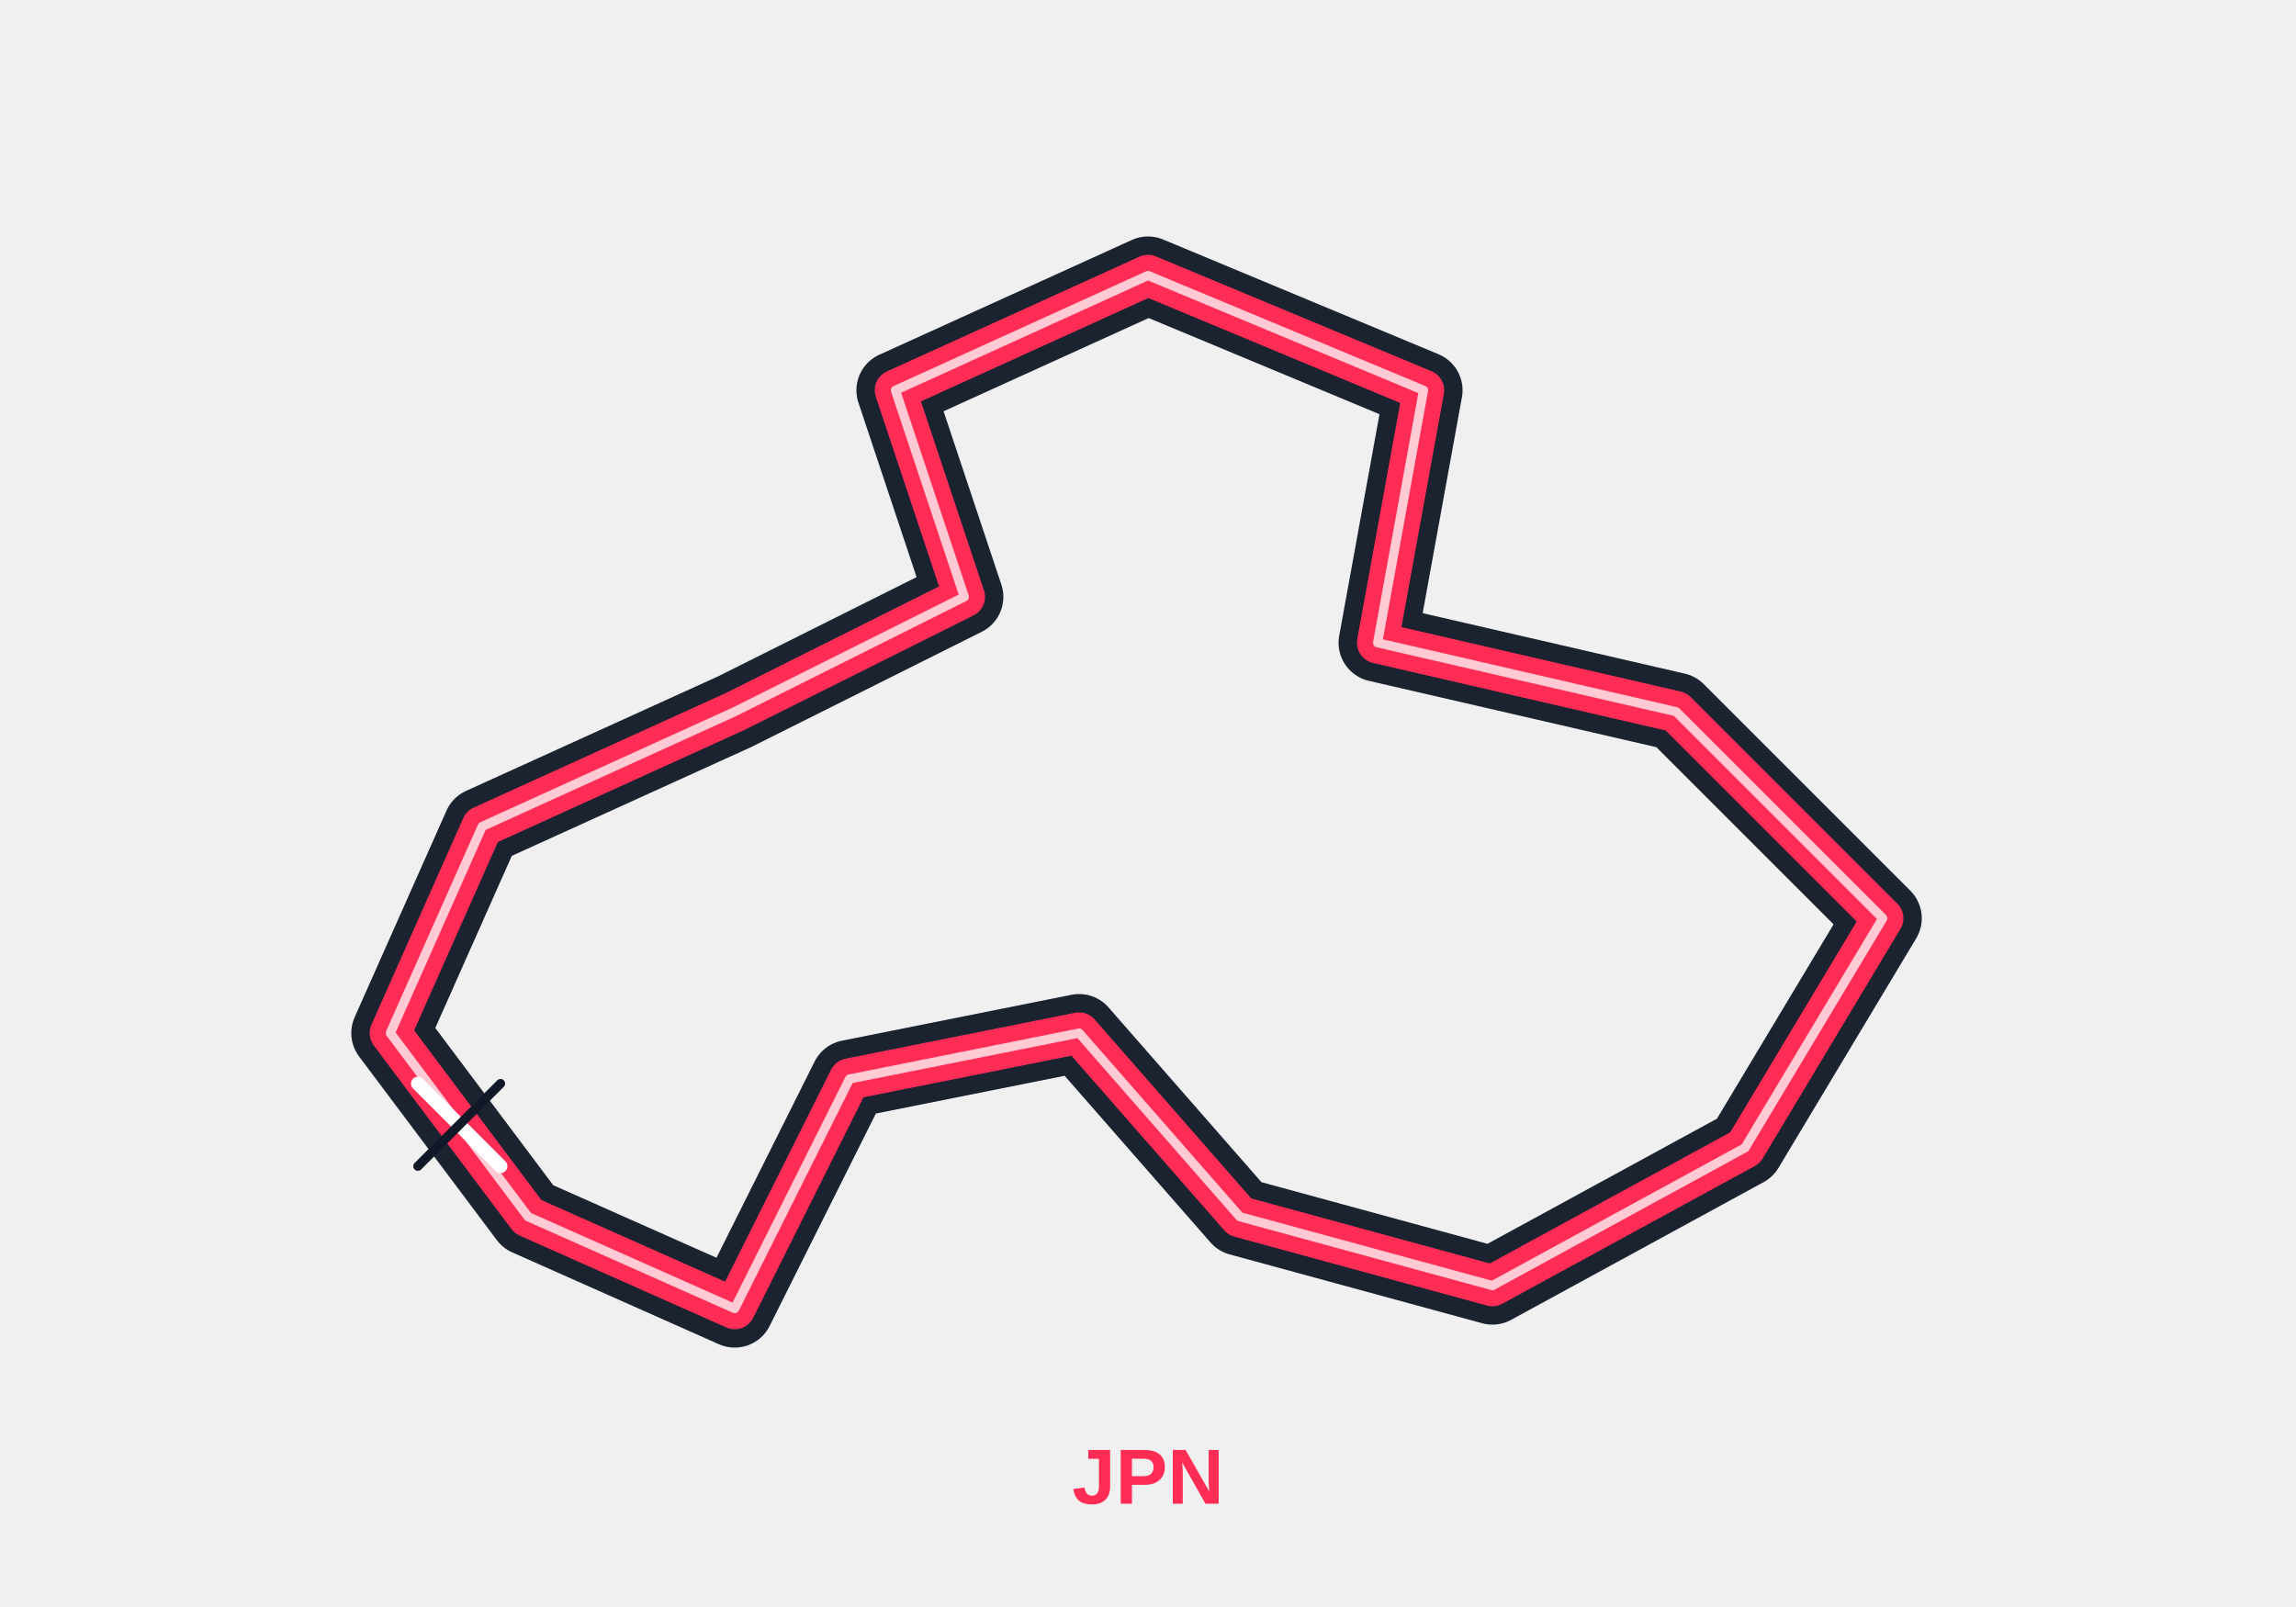
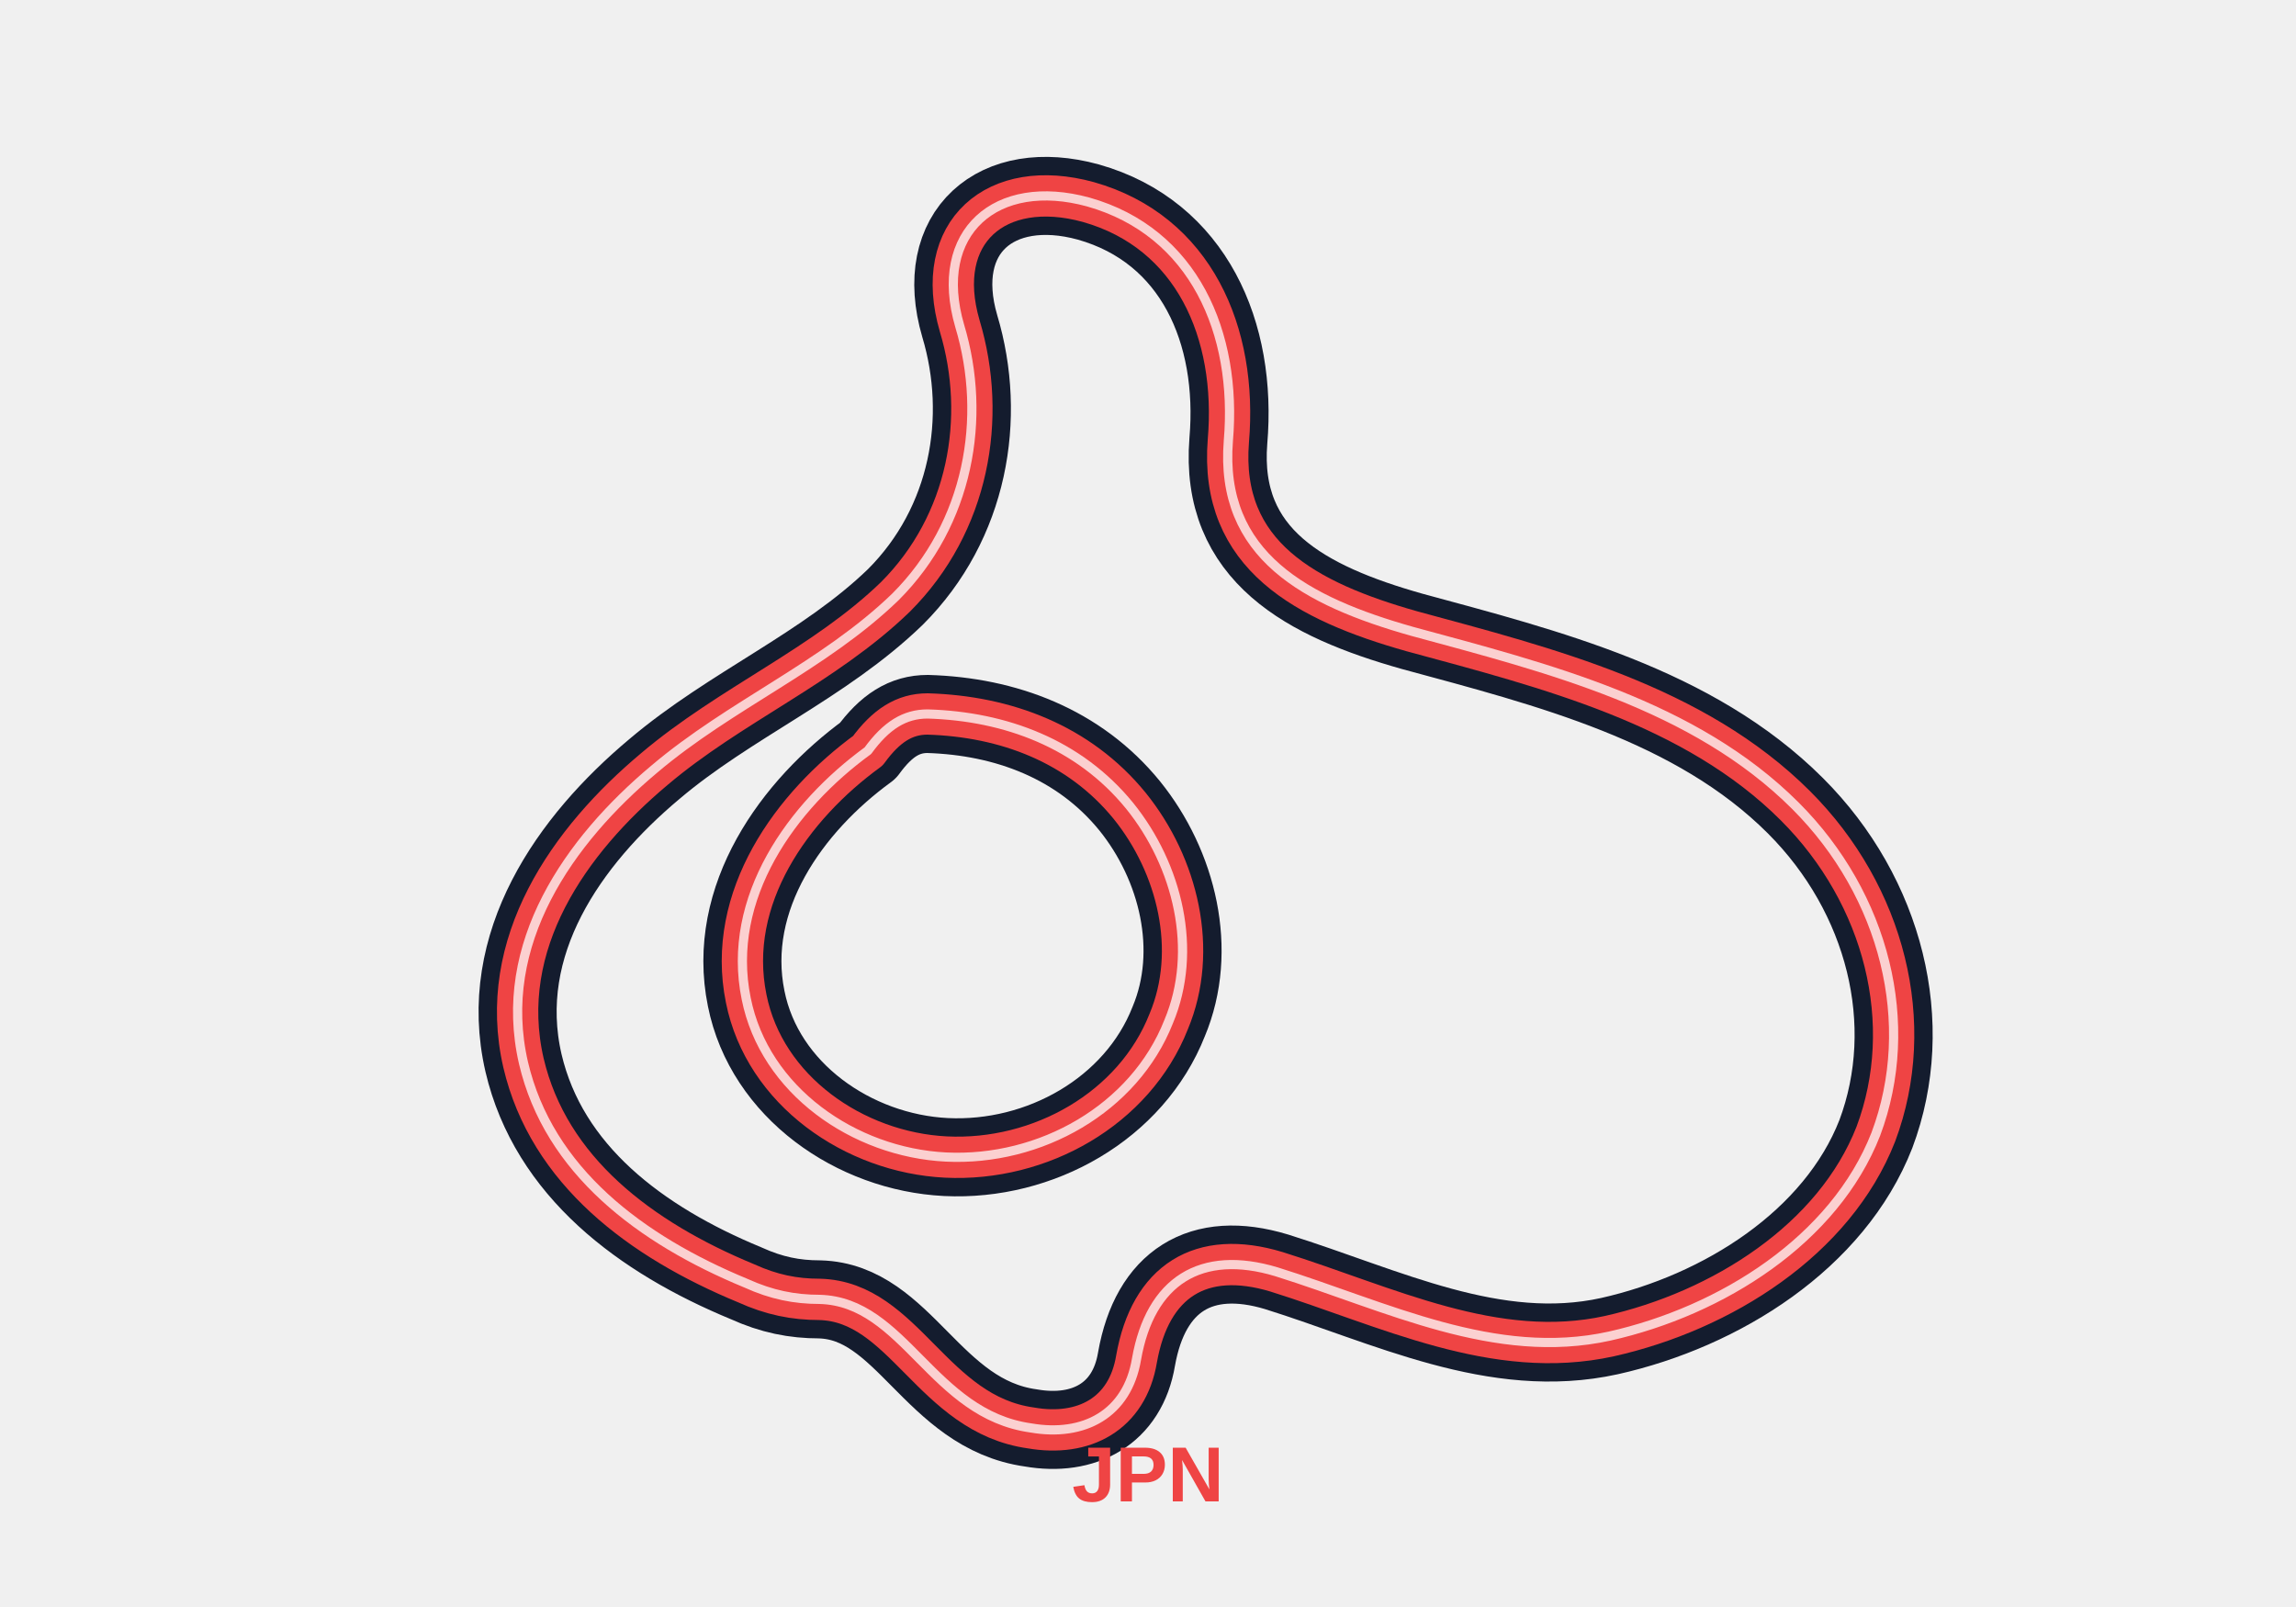
- <svg xmlns="http://www.w3.org/2000/svg" viewBox="0 0 1000 700" aria-label="JPN track outline">
+ <svg xmlns="http://www.w3.org/2000/svg" viewBox="0 0 1000 700" aria-label="JPN track layout">
  <rect width="1000" height="700" fill="transparent" />
-   <path d="M 230 530 L 170 450 L 210 360 L 320 310 L 420 260 L 390 170 L 500 120 L 620 170 L 600 280 L 730 310 L 820 400 L 760 500 L 650 560 L 540 530 L 470 450 L 370 470 L 320 570 Z" fill="none" stroke="#111827" stroke-width="34" stroke-linejoin="round" stroke-linecap="round" opacity="0.95" />
-   <path d="M 230 530 L 170 450 L 210 360 L 320 310 L 420 260 L 390 170 L 500 120 L 620 170 L 600 280 L 730 310 L 820 400 L 760 500 L 650 560 L 540 530 L 470 450 L 370 470 L 320 570 Z" fill="none" stroke="#ff2d55" stroke-width="18" stroke-linejoin="round" stroke-linecap="round" opacity="1" />
-   <path d="M 230 530 L 170 450 L 210 360 L 320 310 L 420 260 L 390 170 L 500 120 L 620 170 L 600 280 L 730 310 L 820 400 L 760 500 L 650 560 L 540 530 L 470 450 L 370 470 L 320 570 Z" fill="none" stroke="#ffffff" stroke-width="4" stroke-linejoin="round" stroke-linecap="round" opacity="0.75" />
-   <line x1="182.0" y1="472.0" x2="218.0" y2="508.0" stroke="#ffffff" stroke-width="6" stroke-linecap="round" opacity="1" />
-   <line x1="182.0" y1="508.0" x2="218.0" y2="472.0" stroke="#111827" stroke-width="4" stroke-linecap="round" opacity="1" />
-   <text x="500" y="655" text-anchor="middle" font-family="Arial, Helvetica, sans-serif" font-size="34" font-weight="700" fill="#ff2d55">JPN</text>
+   <path d="M325,559 C279,540 239,510 228,463 C216,411 248,366 285,335 C318,307 359,290 390,260 C422,228 430,182 418,142 C406,101 434,77 474,88 C520,101 539,145 535,192 C531,242 569,262 615,275 C674,291 738,307 782,351 C821,390 835,446 817,494 C799,540 750,571 701,582 C651,593 604,569 556,554 C523,544 501,558 495,592 C491,616 472,626 449,622 C406,616 394,567 357,566 C346,566 336,564 325,559 Z M378,327 C345,351 316,391 325,435 C333,475 372,502 412,504 C453,506 494,483 509,445 C522,414 513,377 492,351 C470,324 438,312 404,311 C394,311 386,316 378,327 Z" fill="none" stroke="#0f172a" stroke-width="34" stroke-linejoin="round" stroke-linecap="round" opacity="0.98" />
+   <path d="M325,559 C279,540 239,510 228,463 C216,411 248,366 285,335 C318,307 359,290 390,260 C422,228 430,182 418,142 C406,101 434,77 474,88 C520,101 539,145 535,192 C531,242 569,262 615,275 C674,291 738,307 782,351 C821,390 835,446 817,494 C799,540 750,571 701,582 C651,593 604,569 556,554 C523,544 501,558 495,592 C491,616 472,626 449,622 C406,616 394,567 357,566 C346,566 336,564 325,559 Z M378,327 C345,351 316,391 325,435 C333,475 372,502 412,504 C453,506 494,483 509,445 C522,414 513,377 492,351 C470,324 438,312 404,311 C394,311 386,316 378,327 Z" fill="none" stroke="#ef4444" stroke-width="18" stroke-linejoin="round" stroke-linecap="round" opacity="1" />
+   <path d="M325,559 C279,540 239,510 228,463 C216,411 248,366 285,335 C318,307 359,290 390,260 C422,228 430,182 418,142 C406,101 434,77 474,88 C520,101 539,145 535,192 C531,242 569,262 615,275 C674,291 738,307 782,351 C821,390 835,446 817,494 C799,540 750,571 701,582 C651,593 604,569 556,554 C523,544 501,558 495,592 C491,616 472,626 449,622 C406,616 394,567 357,566 C346,566 336,564 325,559 Z M378,327 C345,351 316,391 325,435 C333,475 372,502 412,504 C453,506 494,483 509,445 C522,414 513,377 492,351 C470,324 438,312 404,311 C394,311 386,316 378,327 Z" fill="none" stroke="#ffffff" stroke-width="4" stroke-linejoin="round" stroke-linecap="round" opacity="0.75" />
+   <text x="500" y="654" text-anchor="middle" font-family="Arial, Helvetica, sans-serif" font-size="34" font-weight="700" fill="#ef4444">JPN</text>
</svg>
